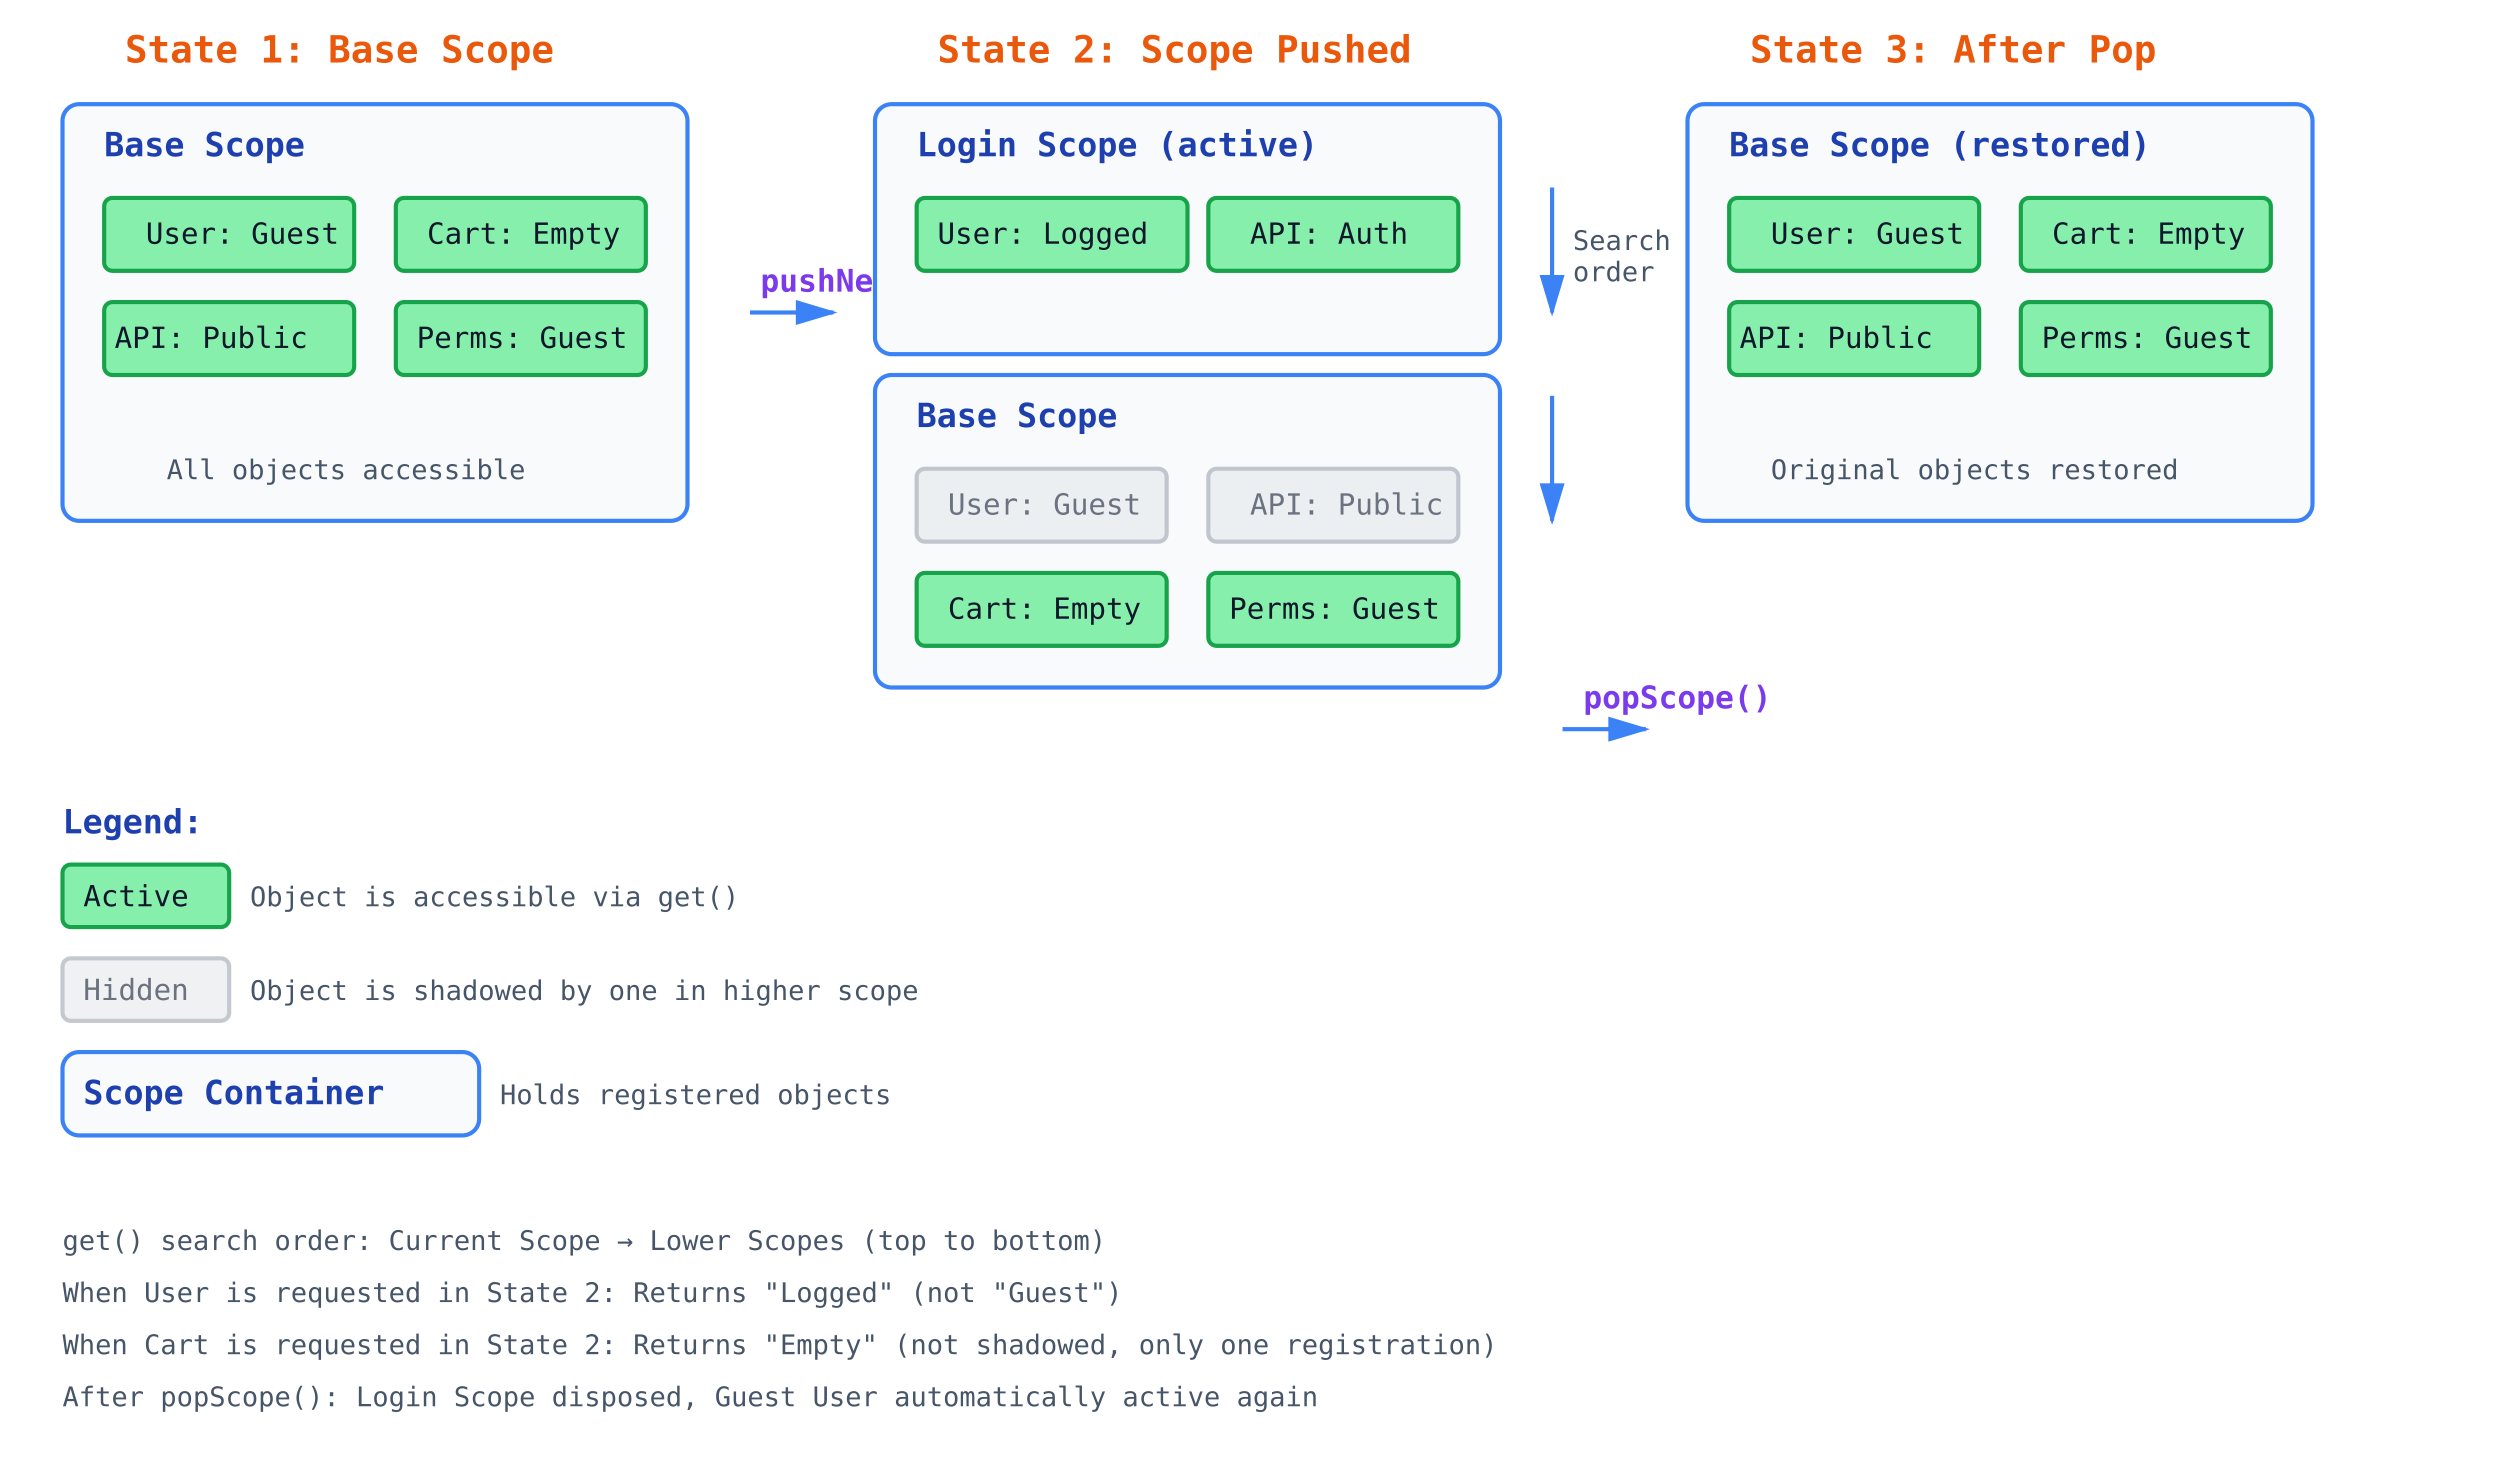
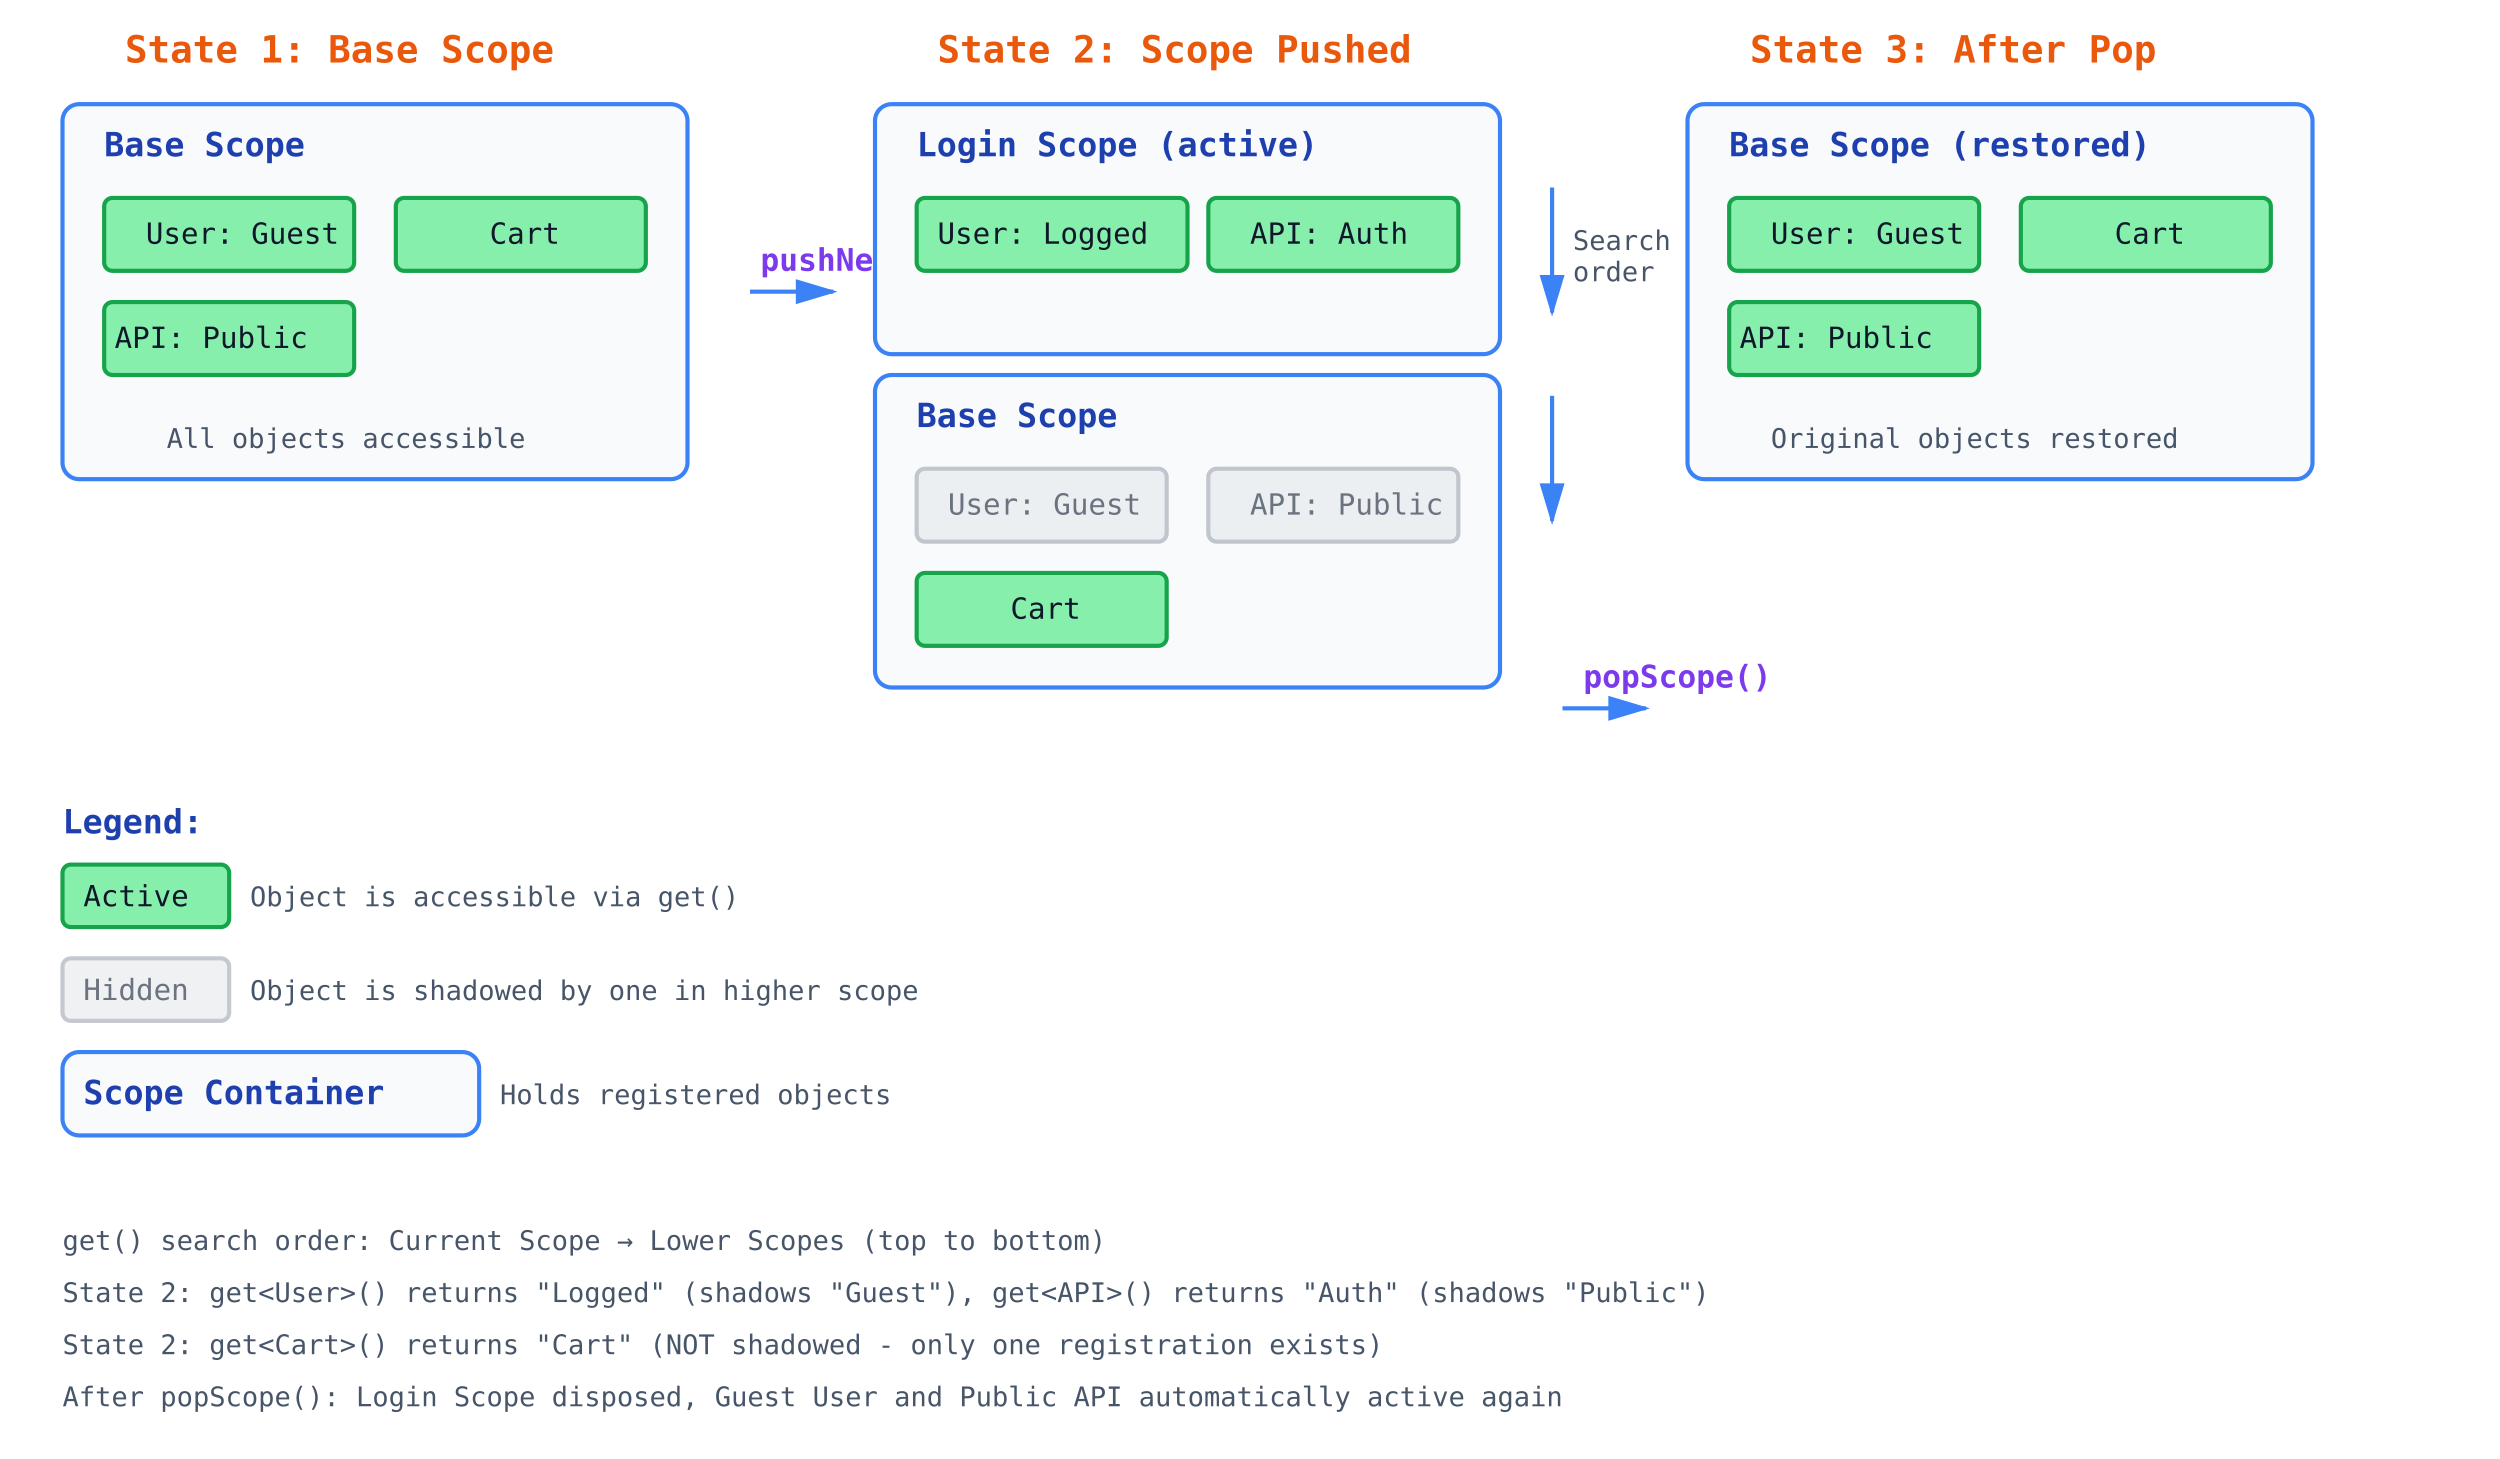
<svg xmlns="http://www.w3.org/2000/svg" viewBox="0 0 1200 700">
  <defs>
    <style>
      .scope-box { fill: #f8fafc; stroke: #3b82f6; stroke-width: 2; rx: 8; }
      .scope-title { fill: #1e40af; font-family: 'SF Mono', Monaco, 'Cascadia Code', monospace; font-size: 16px; font-weight: 600; }
      .object-box { fill: #86efac; stroke: #16a34a; stroke-width: 2; rx: 4; }
      .object-box-shadowed { fill: #e5e7eb; stroke: #9ca3af; stroke-width: 2; rx: 4; opacity: 0.6; }
      .object-text { fill: #0f172a; font-family: 'SF Mono', Monaco, 'Cascadia Code', monospace; font-size: 14px; font-weight: 500; }
      .object-text-shadowed { fill: #6b7280; font-family: 'SF Mono', Monaco, 'Cascadia Code', monospace; font-size: 14px; font-weight: 500; }
      .arrow { fill: none; stroke: #3b82f6; stroke-width: 2; marker-end: url(#arrowhead-light); }
      .label-text { fill: #475569; font-family: 'SF Mono', Monaco, 'Cascadia Code', monospace; font-size: 13px; }
      .state-label { fill: #ea580c; font-family: 'SF Mono', Monaco, 'Cascadia Code', monospace; font-size: 18px; font-weight: 700; }
      .action-label { fill: #7c3aed; font-family: 'SF Mono', Monaco, 'Cascadia Code', monospace; font-size: 15px; font-weight: 600; }
    </style>
    <marker id="arrowhead-light" markerWidth="10" markerHeight="10" refX="9" refY="3" orient="auto">
      <polygon points="0 0, 10 3, 0 6" fill="#3b82f6" />
    </marker>
  </defs>
  <g id="state1">
    <text x="60" y="30" class="state-label">State 1: Base Scope</text>
-     <rect x="30" y="50" width="300" height="200" class="scope-box" />
+     <rect x="30" y="50" width="300" height="180" class="scope-box" />
    <text x="50" y="75" class="scope-title">Base Scope</text>
    <rect x="50" y="95" width="120" height="35" class="object-box" />
    <text x="70" y="117" class="object-text">User: Guest</text>
    <rect x="190" y="95" width="120" height="35" class="object-box" />
-     <text x="205" y="117" class="object-text">Cart: Empty</text>
+     <text x="235" y="117" class="object-text">Cart</text>
    <rect x="50" y="145" width="120" height="35" class="object-box" />
    <text x="55" y="167" class="object-text">API: Public</text>
-     <rect x="190" y="145" width="120" height="35" class="object-box" />
-     <text x="200" y="167" class="object-text">Perms: Guest</text>
-     <text x="80" y="230" class="label-text">All objects accessible</text>
+     <text x="80" y="215" class="label-text">All objects accessible</text>
  </g>
  <g id="push-arrow">
-     <path d="M 360 150 L 400 150" class="arrow" />
-     <text x="365" y="140" class="action-label">pushNewScope()</text>
+     <path d="M 360 140 L 400 140" class="arrow" />
+     <text x="365" y="130" class="action-label">pushNewScope()</text>
  </g>
  <g id="state2">
    <text x="450" y="30" class="state-label">State 2: Scope Pushed</text>
    <rect x="420" y="50" width="300" height="120" class="scope-box" />
    <text x="440" y="75" class="scope-title">Login Scope (active)</text>
    <rect x="440" y="95" width="130" height="35" class="object-box" />
    <text x="450" y="117" class="object-text">User: Logged</text>
    <rect x="580" y="95" width="120" height="35" class="object-box" />
    <text x="600" y="117" class="object-text">API: Auth</text>
    <rect x="420" y="180" width="300" height="150" class="scope-box" />
    <text x="440" y="205" class="scope-title">Base Scope</text>
    <rect x="440" y="225" width="120" height="35" class="object-box-shadowed" />
    <text x="455" y="247" class="object-text-shadowed">User: Guest</text>
    <rect x="580" y="225" width="120" height="35" class="object-box-shadowed" />
    <text x="600" y="247" class="object-text-shadowed">API: Public</text>
    <rect x="440" y="275" width="120" height="35" class="object-box" />
-     <text x="455" y="297" class="object-text">Cart: Empty</text>
-     <rect x="580" y="275" width="120" height="35" class="object-box" />
-     <text x="590" y="297" class="object-text">Perms: Guest</text>
+     <text x="485" y="297" class="object-text">Cart</text>
    <path d="M 745 90 L 745 150" class="arrow" />
    <text x="755" y="120" class="label-text">Search</text>
    <text x="755" y="135" class="label-text">order</text>
    <path d="M 745 190 L 745 250" class="arrow" />
  </g>
  <g id="pop-arrow">
-     <path d="M 750 350 L 790 350" class="arrow" />
-     <text x="760" y="340" class="action-label">popScope()</text>
+     <path d="M 750 340 L 790 340" class="arrow" />
+     <text x="760" y="330" class="action-label">popScope()</text>
  </g>
  <g id="state3">
    <text x="840" y="30" class="state-label">State 3: After Pop</text>
-     <rect x="810" y="50" width="300" height="200" class="scope-box" />
+     <rect x="810" y="50" width="300" height="180" class="scope-box" />
    <text x="830" y="75" class="scope-title">Base Scope (restored)</text>
    <rect x="830" y="95" width="120" height="35" class="object-box" />
    <text x="850" y="117" class="object-text">User: Guest</text>
    <rect x="970" y="95" width="120" height="35" class="object-box" />
-     <text x="985" y="117" class="object-text">Cart: Empty</text>
+     <text x="1015" y="117" class="object-text">Cart</text>
    <rect x="830" y="145" width="120" height="35" class="object-box" />
    <text x="835" y="167" class="object-text">API: Public</text>
-     <rect x="970" y="145" width="120" height="35" class="object-box" />
-     <text x="980" y="167" class="object-text">Perms: Guest</text>
-     <text x="850" y="230" class="label-text">Original objects restored</text>
+     <text x="850" y="215" class="label-text">Original objects restored</text>
  </g>
  <g id="legend" transform="translate(30, 400)">
    <text x="0" y="0" class="scope-title">Legend:</text>
    <rect x="0" y="15" width="80" height="30" class="object-box" />
    <text x="10" y="35" class="object-text">Active</text>
    <text x="90" y="35" class="label-text">Object is accessible via get()</text>
    <rect x="0" y="60" width="80" height="30" class="object-box-shadowed" />
    <text x="10" y="80" class="object-text-shadowed">Hidden</text>
    <text x="90" y="80" class="label-text">Object is shadowed by one in higher scope</text>
    <rect x="0" y="105" width="200" height="40" class="scope-box" />
    <text x="10" y="130" class="scope-title">Scope Container</text>
    <text x="210" y="130" class="label-text">Holds registered objects</text>
  </g>
  <g id="explanation">
    <text x="30" y="600" class="label-text" font-size="15px">get() search order: Current Scope → Lower Scopes (top to bottom)</text>
-     <text x="30" y="625" class="label-text" font-size="15px">When User is requested in State 2: Returns "Logged" (not "Guest")</text>
-     <text x="30" y="650" class="label-text" font-size="15px">When Cart is requested in State 2: Returns "Empty" (not shadowed, only one registration)</text>
-     <text x="30" y="675" class="label-text" font-size="15px">After popScope(): Login Scope disposed, Guest User automatically active again</text>
+     <text x="30" y="625" class="label-text" font-size="15px">State 2: get&lt;User&gt;() returns "Logged" (shadows "Guest"), get&lt;API&gt;() returns "Auth" (shadows "Public")</text>
+     <text x="30" y="650" class="label-text" font-size="15px">State 2: get&lt;Cart&gt;() returns "Cart" (NOT shadowed - only one registration exists)</text>
+     <text x="30" y="675" class="label-text" font-size="15px">After popScope(): Login Scope disposed, Guest User and Public API automatically active again</text>
  </g>
</svg>
